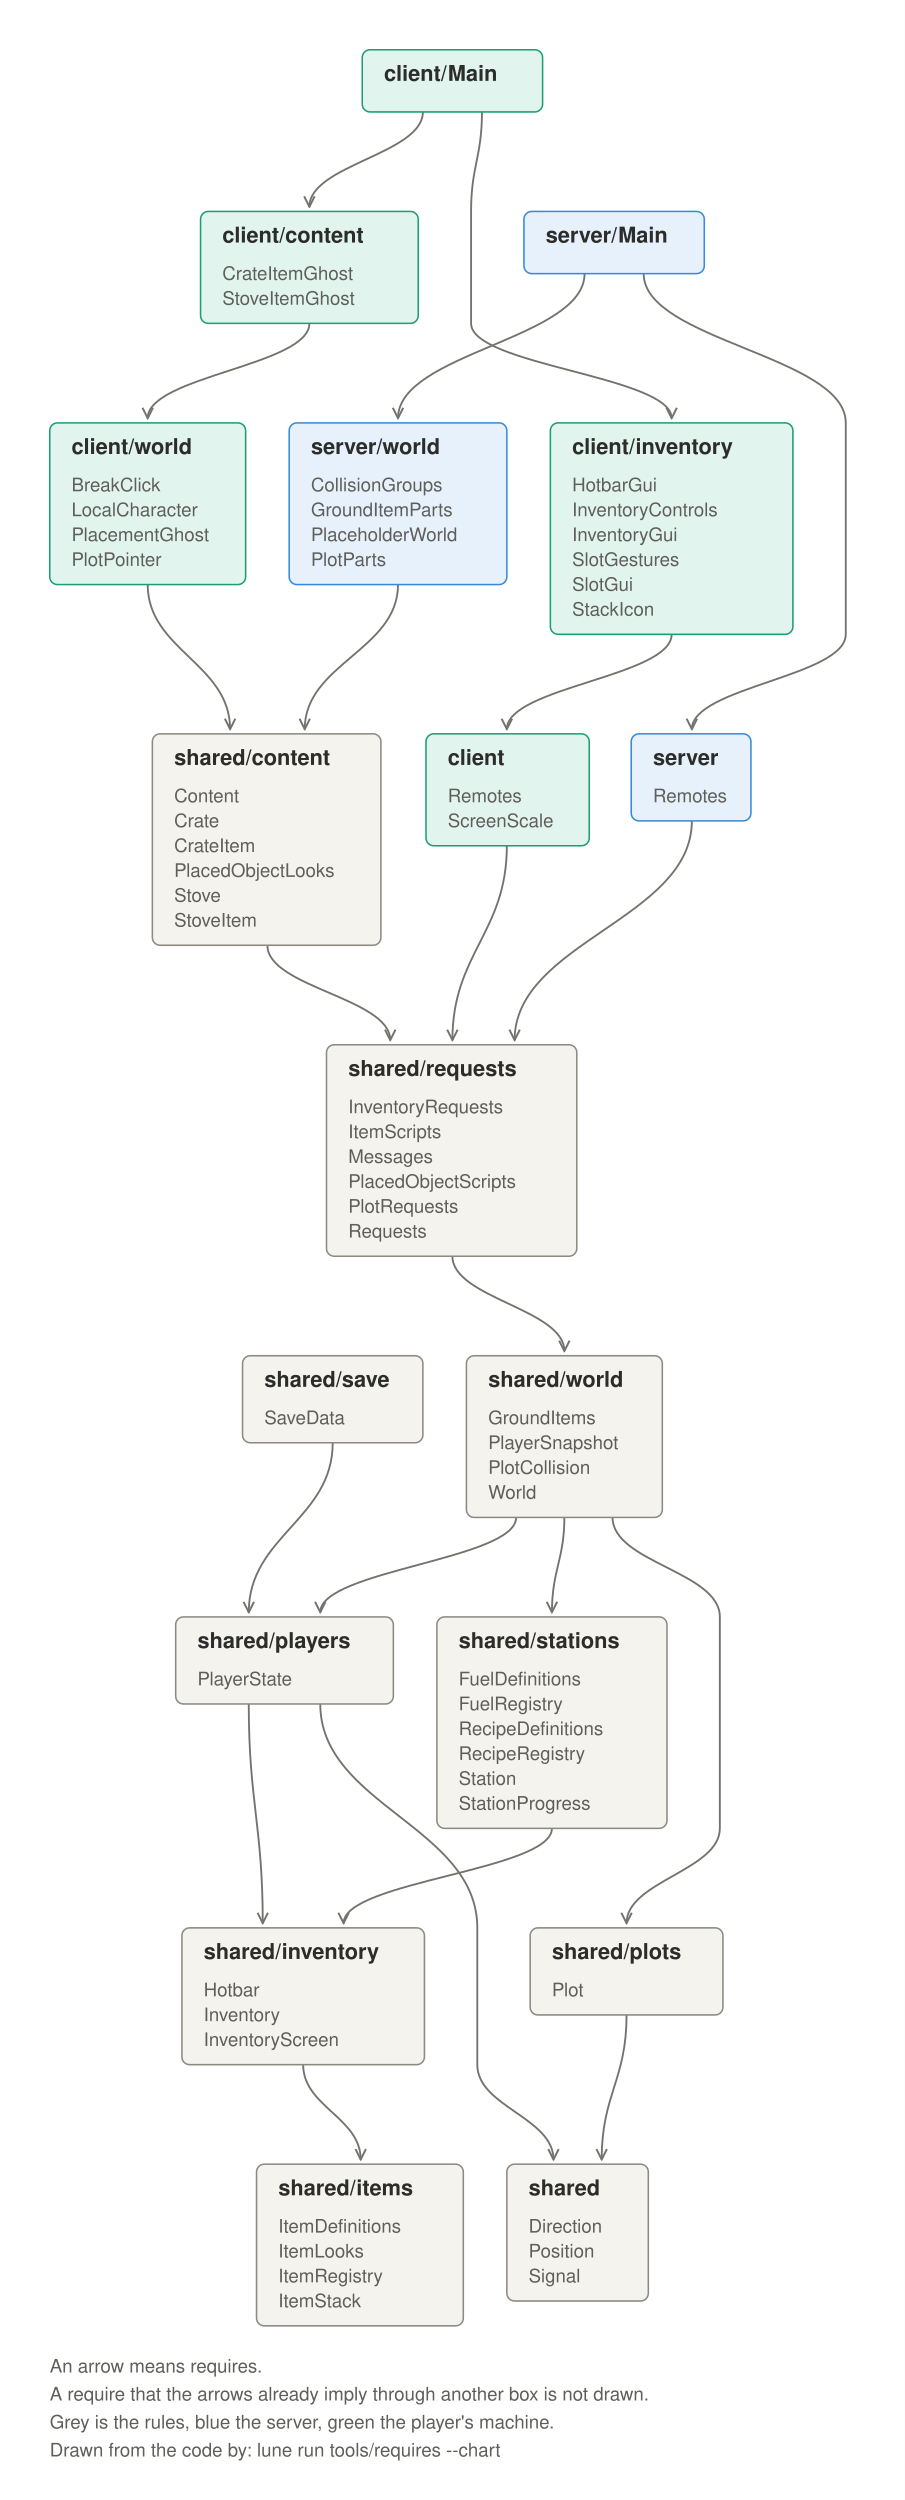
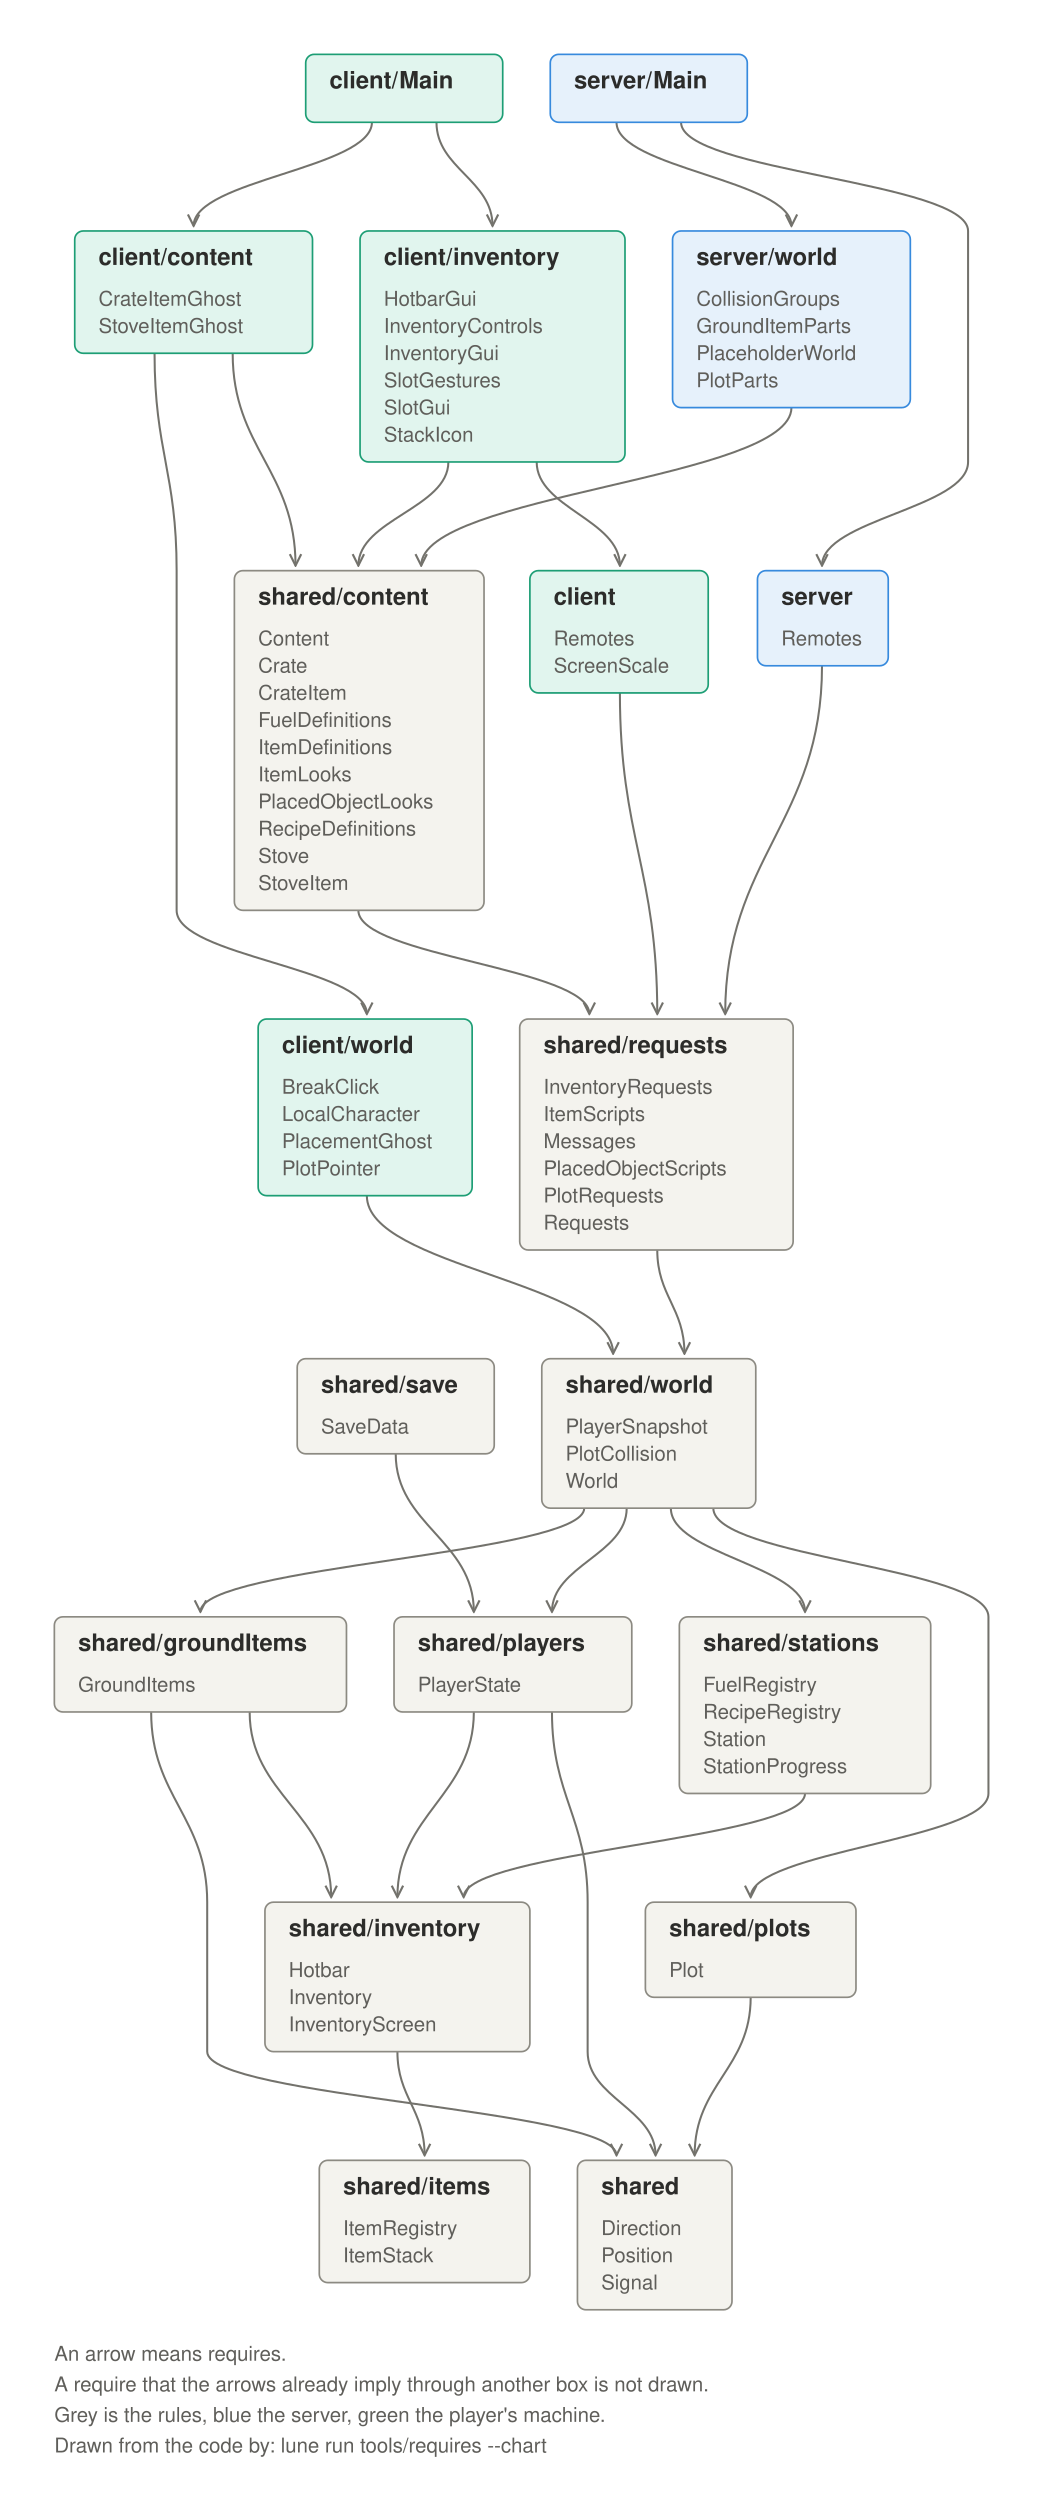
- <svg xmlns="http://www.w3.org/2000/svg" viewBox="0 0 582 1608" width="582" height="1608" font-family="Segoe UI, Helvetica, Arial, sans-serif">
+ <svg xmlns="http://www.w3.org/2000/svg" viewBox="0 0 620 1472" width="620" height="1472" font-family="Segoe UI, Helvetica, Arial, sans-serif">
  <defs>
    <marker id="arrow" viewBox="0 0 10 10" refX="9" refY="5" markerWidth="7" markerHeight="7" orient="auto">
      <path d="M1 1L9 5L1 9" fill="none" stroke="#73726c" stroke-width="1.5" />
    </marker>
  </defs>
-   <rect width="582" height="1608" fill="#ffffff" />
-   <path d="M326 544 C326 600 291 613 291 669" fill="none" stroke="#73726c" stroke-width="1.2" marker-end="url(#arrow)" />
-   <path d="M272 72 C272 99 199 106 199 133" fill="none" stroke="#73726c" stroke-width="1.2" marker-end="url(#arrow)" />
-   <path d="M310 72 C310 101 303 107 303 136 L303 208 C303 235 432 242 432 269" fill="none" stroke="#73726c" stroke-width="1.2" marker-end="url(#arrow)" />
-   <path d="M199 208 C199 235 95 242 95 269" fill="none" stroke="#73726c" stroke-width="1.2" marker-end="url(#arrow)" />
-   <path d="M432 408 C432 435 326 442 326 469" fill="none" stroke="#73726c" stroke-width="1.2" marker-end="url(#arrow)" />
-   <path d="M95 376 C95 418 148 427 148 469" fill="none" stroke="#73726c" stroke-width="1.2" marker-end="url(#arrow)" />
-   <path d="M445 528 C445 591 331 606 331 669" fill="none" stroke="#73726c" stroke-width="1.2" marker-end="url(#arrow)" />
-   <path d="M414 176 C414 219 544 229 544 272 L544 408 C544 435 445 442 445 469" fill="none" stroke="#73726c" stroke-width="1.2" marker-end="url(#arrow)" />
-   <path d="M376 176 C376 218 256 227 256 269" fill="none" stroke="#73726c" stroke-width="1.2" marker-end="url(#arrow)" />
-   <path d="M256 376 C256 418 196 427 196 469" fill="none" stroke="#73726c" stroke-width="1.2" marker-end="url(#arrow)" />
-   <path d="M172 608 C172 635 251 642 251 669" fill="none" stroke="#73726c" stroke-width="1.2" marker-end="url(#arrow)" />
-   <path d="M195 1328 C195 1355 232 1362 232 1389" fill="none" stroke="#73726c" stroke-width="1.2" marker-end="url(#arrow)" />
-   <path d="M206 1096 C206 1161 307 1175 307 1240 L307 1328 C307 1355 356 1362 356 1389" fill="none" stroke="#73726c" stroke-width="1.2" marker-end="url(#arrow)" />
-   <path d="M160 1096 C160 1159 169 1174 169 1237" fill="none" stroke="#73726c" stroke-width="1.2" marker-end="url(#arrow)" />
-   <path d="M403 1296 C403 1338 387 1347 387 1389" fill="none" stroke="#73726c" stroke-width="1.2" marker-end="url(#arrow)" />
-   <path d="M291 808 C291 835 363 842 363 869" fill="none" stroke="#73726c" stroke-width="1.2" marker-end="url(#arrow)" />
-   <path d="M214 928 C214 977 160 988 160 1037" fill="none" stroke="#73726c" stroke-width="1.2" marker-end="url(#arrow)" />
-   <path d="M355 1176 C355 1203 221 1210 221 1237" fill="none" stroke="#73726c" stroke-width="1.2" marker-end="url(#arrow)" />
-   <path d="M332 976 C332 1003 206 1010 206 1037" fill="none" stroke="#73726c" stroke-width="1.2" marker-end="url(#arrow)" />
-   <path d="M394 976 C394 1005 463 1011 463 1040 L463 1176 C463 1203 403 1210 403 1237" fill="none" stroke="#73726c" stroke-width="1.2" marker-end="url(#arrow)" />
-   <path d="M363 976 C363 1003 355 1010 355 1037" fill="none" stroke="#73726c" stroke-width="1.2" marker-end="url(#arrow)" />
-   <rect x="274" y="472" width="105" height="72" rx="5" fill="#e1f5ee" stroke="#1d9e75" />
-   <text x="288" y="492" font-size="14" font-weight="600" fill="#2c2c2a">client</text>
-   <text x="288" y="516" font-size="12" fill="#5f5e5a">Remotes</text>
-   <text x="288" y="532" font-size="12" fill="#5f5e5a">ScreenScale</text>
-   <rect x="233" y="32" width="116" height="40" rx="5" fill="#e1f5ee" stroke="#1d9e75" />
-   <text x="247" y="52" font-size="14" font-weight="600" fill="#2c2c2a">client/Main</text>
-   <rect x="129" y="136" width="140" height="72" rx="5" fill="#e1f5ee" stroke="#1d9e75" />
-   <text x="143" y="156" font-size="14" font-weight="600" fill="#2c2c2a">client/content</text>
-   <text x="143" y="180" font-size="12" fill="#5f5e5a">CrateItemGhost</text>
-   <text x="143" y="196" font-size="12" fill="#5f5e5a">StoveItemGhost</text>
-   <rect x="354" y="272" width="156" height="136" rx="5" fill="#e1f5ee" stroke="#1d9e75" />
-   <text x="368" y="292" font-size="14" font-weight="600" fill="#2c2c2a">client/inventory</text>
-   <text x="368" y="316" font-size="12" fill="#5f5e5a">HotbarGui</text>
-   <text x="368" y="332" font-size="12" fill="#5f5e5a">InventoryControls</text>
-   <text x="368" y="348" font-size="12" fill="#5f5e5a">InventoryGui</text>
-   <text x="368" y="364" font-size="12" fill="#5f5e5a">SlotGestures</text>
-   <text x="368" y="380" font-size="12" fill="#5f5e5a">SlotGui</text>
-   <text x="368" y="396" font-size="12" fill="#5f5e5a">StackIcon</text>
-   <rect x="32" y="272" width="126" height="104" rx="5" fill="#e1f5ee" stroke="#1d9e75" />
-   <text x="46" y="292" font-size="14" font-weight="600" fill="#2c2c2a">client/world</text>
-   <text x="46" y="316" font-size="12" fill="#5f5e5a">BreakClick</text>
-   <text x="46" y="332" font-size="12" fill="#5f5e5a">LocalCharacter</text>
-   <text x="46" y="348" font-size="12" fill="#5f5e5a">PlacementGhost</text>
-   <text x="46" y="364" font-size="12" fill="#5f5e5a">PlotPointer</text>
-   <rect x="406" y="472" width="77" height="56" rx="5" fill="#e6f1fb" stroke="#378add" />
-   <text x="420" y="492" font-size="14" font-weight="600" fill="#2c2c2a">server</text>
-   <text x="420" y="516" font-size="12" fill="#5f5e5a">Remotes</text>
-   <rect x="337" y="136" width="116" height="40" rx="5" fill="#e6f1fb" stroke="#378add" />
-   <text x="351" y="156" font-size="14" font-weight="600" fill="#2c2c2a">server/Main</text>
-   <rect x="186" y="272" width="140" height="104" rx="5" fill="#e6f1fb" stroke="#378add" />
-   <text x="200" y="292" font-size="14" font-weight="600" fill="#2c2c2a">server/world</text>
-   <text x="200" y="316" font-size="12" fill="#5f5e5a">CollisionGroups</text>
-   <text x="200" y="332" font-size="12" fill="#5f5e5a">GroundItemParts</text>
-   <text x="200" y="348" font-size="12" fill="#5f5e5a">PlaceholderWorld</text>
-   <text x="200" y="364" font-size="12" fill="#5f5e5a">PlotParts</text>
-   <rect x="326" y="1392" width="91" height="88" rx="5" fill="#f4f3ee" stroke="#8c8a82" />
-   <text x="340" y="1412" font-size="14" font-weight="600" fill="#2c2c2a">shared</text>
-   <text x="340" y="1436" font-size="12" fill="#5f5e5a">Direction</text>
-   <text x="340" y="1452" font-size="12" fill="#5f5e5a">Position</text>
-   <text x="340" y="1468" font-size="12" fill="#5f5e5a">Signal</text>
-   <rect x="98" y="472" width="147" height="136" rx="5" fill="#f4f3ee" stroke="#8c8a82" />
-   <text x="112" y="492" font-size="14" font-weight="600" fill="#2c2c2a">shared/content</text>
-   <text x="112" y="516" font-size="12" fill="#5f5e5a">Content</text>
-   <text x="112" y="532" font-size="12" fill="#5f5e5a">Crate</text>
-   <text x="112" y="548" font-size="12" fill="#5f5e5a">CrateItem</text>
-   <text x="112" y="564" font-size="12" fill="#5f5e5a">PlacedObjectLooks</text>
-   <text x="112" y="580" font-size="12" fill="#5f5e5a">Stove</text>
-   <text x="112" y="596" font-size="12" fill="#5f5e5a">StoveItem</text>
-   <rect x="117" y="1240" width="156" height="88" rx="5" fill="#f4f3ee" stroke="#8c8a82" />
-   <text x="131" y="1260" font-size="14" font-weight="600" fill="#2c2c2a">shared/inventory</text>
-   <text x="131" y="1284" font-size="12" fill="#5f5e5a">Hotbar</text>
-   <text x="131" y="1300" font-size="12" fill="#5f5e5a">Inventory</text>
-   <text x="131" y="1316" font-size="12" fill="#5f5e5a">InventoryScreen</text>
-   <rect x="165" y="1392" width="133" height="104" rx="5" fill="#f4f3ee" stroke="#8c8a82" />
-   <text x="179" y="1412" font-size="14" font-weight="600" fill="#2c2c2a">shared/items</text>
-   <text x="179" y="1436" font-size="12" fill="#5f5e5a">ItemDefinitions</text>
-   <text x="179" y="1452" font-size="12" fill="#5f5e5a">ItemLooks</text>
-   <text x="179" y="1468" font-size="12" fill="#5f5e5a">ItemRegistry</text>
-   <text x="179" y="1484" font-size="12" fill="#5f5e5a">ItemStack</text>
-   <rect x="113" y="1040" width="140" height="56" rx="5" fill="#f4f3ee" stroke="#8c8a82" />
-   <text x="127" y="1060" font-size="14" font-weight="600" fill="#2c2c2a">shared/players</text>
-   <text x="127" y="1084" font-size="12" fill="#5f5e5a">PlayerState</text>
-   <rect x="341" y="1240" width="124" height="56" rx="5" fill="#f4f3ee" stroke="#8c8a82" />
-   <text x="355" y="1260" font-size="14" font-weight="600" fill="#2c2c2a">shared/plots</text>
-   <text x="355" y="1284" font-size="12" fill="#5f5e5a">Plot</text>
-   <rect x="210" y="672" width="161" height="136" rx="5" fill="#f4f3ee" stroke="#8c8a82" />
-   <text x="224" y="692" font-size="14" font-weight="600" fill="#2c2c2a">shared/requests</text>
-   <text x="224" y="716" font-size="12" fill="#5f5e5a">InventoryRequests</text>
-   <text x="224" y="732" font-size="12" fill="#5f5e5a">ItemScripts</text>
-   <text x="224" y="748" font-size="12" fill="#5f5e5a">Messages</text>
-   <text x="224" y="764" font-size="12" fill="#5f5e5a">PlacedObjectScripts</text>
-   <text x="224" y="780" font-size="12" fill="#5f5e5a">PlotRequests</text>
-   <text x="224" y="796" font-size="12" fill="#5f5e5a">Requests</text>
-   <rect x="156" y="872" width="116" height="56" rx="5" fill="#f4f3ee" stroke="#8c8a82" />
-   <text x="170" y="892" font-size="14" font-weight="600" fill="#2c2c2a">shared/save</text>
-   <text x="170" y="916" font-size="12" fill="#5f5e5a">SaveData</text>
-   <rect x="281" y="1040" width="148" height="136" rx="5" fill="#f4f3ee" stroke="#8c8a82" />
-   <text x="295" y="1060" font-size="14" font-weight="600" fill="#2c2c2a">shared/stations</text>
-   <text x="295" y="1084" font-size="12" fill="#5f5e5a">FuelDefinitions</text>
-   <text x="295" y="1100" font-size="12" fill="#5f5e5a">FuelRegistry</text>
-   <text x="295" y="1116" font-size="12" fill="#5f5e5a">RecipeDefinitions</text>
-   <text x="295" y="1132" font-size="12" fill="#5f5e5a">RecipeRegistry</text>
-   <text x="295" y="1148" font-size="12" fill="#5f5e5a">Station</text>
-   <text x="295" y="1164" font-size="12" fill="#5f5e5a">StationProgress</text>
-   <rect x="300" y="872" width="126" height="104" rx="5" fill="#f4f3ee" stroke="#8c8a82" />
-   <text x="314" y="892" font-size="14" font-weight="600" fill="#2c2c2a">shared/world</text>
-   <text x="314" y="916" font-size="12" fill="#5f5e5a">GroundItems</text>
-   <text x="314" y="932" font-size="12" fill="#5f5e5a">PlayerSnapshot</text>
-   <text x="314" y="948" font-size="12" fill="#5f5e5a">PlotCollision</text>
-   <text x="314" y="964" font-size="12" fill="#5f5e5a">World</text>
-   <text x="32" y="1526" font-size="12" fill="#5f5e5a">An arrow means requires.</text>
-   <text x="32" y="1544" font-size="12" fill="#5f5e5a">A require that the arrows already imply through another box is not drawn.</text>
-   <text x="32" y="1562" font-size="12" fill="#5f5e5a">Grey is the rules, blue the server, green the player's machine.</text>
-   <text x="32" y="1580" font-size="12" fill="#5f5e5a">Drawn from the code by: lune run tools/requires --chart</text>
+   <rect width="620" height="1472" fill="#ffffff" />
+   <path d="M365 408 C365 493 387 512 387 597" fill="none" stroke="#73726c" stroke-width="1.2" marker-end="url(#arrow)" />
+   <path d="M219 72 C219 99 114 106 114 133" fill="none" stroke="#73726c" stroke-width="1.2" marker-end="url(#arrow)" />
+   <path d="M257 72 C257 99 290 106 290 133" fill="none" stroke="#73726c" stroke-width="1.2" marker-end="url(#arrow)" />
+   <path d="M91 208 C91 266 104 278 104 336 L104 536 C104 563 216 570 216 597" fill="none" stroke="#73726c" stroke-width="1.2" marker-end="url(#arrow)" />
+   <path d="M137 208 C137 264 174 277 174 333" fill="none" stroke="#73726c" stroke-width="1.2" marker-end="url(#arrow)" />
+   <path d="M316 272 C316 299 365 306 365 333" fill="none" stroke="#73726c" stroke-width="1.2" marker-end="url(#arrow)" />
+   <path d="M264 272 C264 299 211 306 211 333" fill="none" stroke="#73726c" stroke-width="1.2" marker-end="url(#arrow)" />
+   <path d="M216 704 C216 746 361 755 361 797" fill="none" stroke="#73726c" stroke-width="1.2" marker-end="url(#arrow)" />
+   <path d="M484 392 C484 484 427 505 427 597" fill="none" stroke="#73726c" stroke-width="1.2" marker-end="url(#arrow)" />
+   <path d="M401 72 C401 101 570 107 570 136 L570 272 C570 299 484 306 484 333" fill="none" stroke="#73726c" stroke-width="1.2" marker-end="url(#arrow)" />
+   <path d="M363 72 C363 99 466 106 466 133" fill="none" stroke="#73726c" stroke-width="1.2" marker-end="url(#arrow)" />
+   <path d="M466 240 C466 282 248 291 248 333" fill="none" stroke="#73726c" stroke-width="1.2" marker-end="url(#arrow)" />
+   <path d="M211 536 C211 563 347 570 347 597" fill="none" stroke="#73726c" stroke-width="1.2" marker-end="url(#arrow)" />
+   <path d="M89 1008 C89 1058 122 1070 122 1120 L122 1208 C122 1235 363 1242 363 1269" fill="none" stroke="#73726c" stroke-width="1.2" marker-end="url(#arrow)" />
+   <path d="M147 1008 C147 1057 195 1068 195 1117" fill="none" stroke="#73726c" stroke-width="1.2" marker-end="url(#arrow)" />
+   <path d="M234 1208 C234 1235 250 1242 250 1269" fill="none" stroke="#73726c" stroke-width="1.2" marker-end="url(#arrow)" />
+   <path d="M325 1008 C325 1058 346 1070 346 1120 L346 1208 C346 1235 386 1242 386 1269" fill="none" stroke="#73726c" stroke-width="1.2" marker-end="url(#arrow)" />
+   <path d="M279 1008 C279 1057 234 1068 234 1117" fill="none" stroke="#73726c" stroke-width="1.2" marker-end="url(#arrow)" />
+   <path d="M442 1176 C442 1218 409 1227 409 1269" fill="none" stroke="#73726c" stroke-width="1.2" marker-end="url(#arrow)" />
+   <path d="M387 736 C387 763 403 770 403 797" fill="none" stroke="#73726c" stroke-width="1.2" marker-end="url(#arrow)" />
+   <path d="M233 856 C233 898 279 907 279 949" fill="none" stroke="#73726c" stroke-width="1.2" marker-end="url(#arrow)" />
+   <path d="M474 1056 C474 1083 273 1090 273 1117" fill="none" stroke="#73726c" stroke-width="1.2" marker-end="url(#arrow)" />
+   <path d="M344 888 C344 915 118 922 118 949" fill="none" stroke="#73726c" stroke-width="1.2" marker-end="url(#arrow)" />
+   <path d="M369 888 C369 915 325 922 325 949" fill="none" stroke="#73726c" stroke-width="1.2" marker-end="url(#arrow)" />
+   <path d="M420 888 C420 917 582 923 582 952 L582 1056 C582 1083 442 1090 442 1117" fill="none" stroke="#73726c" stroke-width="1.2" marker-end="url(#arrow)" />
+   <path d="M395 888 C395 915 474 922 474 949" fill="none" stroke="#73726c" stroke-width="1.2" marker-end="url(#arrow)" />
+   <rect x="312" y="336" width="105" height="72" rx="5" fill="#e1f5ee" stroke="#1d9e75" />
+   <text x="326" y="356" font-size="14" font-weight="600" fill="#2c2c2a">client</text>
+   <text x="326" y="380" font-size="12" fill="#5f5e5a">Remotes</text>
+   <text x="326" y="396" font-size="12" fill="#5f5e5a">ScreenScale</text>
+   <rect x="180" y="32" width="116" height="40" rx="5" fill="#e1f5ee" stroke="#1d9e75" />
+   <text x="194" y="52" font-size="14" font-weight="600" fill="#2c2c2a">client/Main</text>
+   <rect x="44" y="136" width="140" height="72" rx="5" fill="#e1f5ee" stroke="#1d9e75" />
+   <text x="58" y="156" font-size="14" font-weight="600" fill="#2c2c2a">client/content</text>
+   <text x="58" y="180" font-size="12" fill="#5f5e5a">CrateItemGhost</text>
+   <text x="58" y="196" font-size="12" fill="#5f5e5a">StoveItemGhost</text>
+   <rect x="212" y="136" width="156" height="136" rx="5" fill="#e1f5ee" stroke="#1d9e75" />
+   <text x="226" y="156" font-size="14" font-weight="600" fill="#2c2c2a">client/inventory</text>
+   <text x="226" y="180" font-size="12" fill="#5f5e5a">HotbarGui</text>
+   <text x="226" y="196" font-size="12" fill="#5f5e5a">InventoryControls</text>
+   <text x="226" y="212" font-size="12" fill="#5f5e5a">InventoryGui</text>
+   <text x="226" y="228" font-size="12" fill="#5f5e5a">SlotGestures</text>
+   <text x="226" y="244" font-size="12" fill="#5f5e5a">SlotGui</text>
+   <text x="226" y="260" font-size="12" fill="#5f5e5a">StackIcon</text>
+   <rect x="152" y="600" width="126" height="104" rx="5" fill="#e1f5ee" stroke="#1d9e75" />
+   <text x="166" y="620" font-size="14" font-weight="600" fill="#2c2c2a">client/world</text>
+   <text x="166" y="644" font-size="12" fill="#5f5e5a">BreakClick</text>
+   <text x="166" y="660" font-size="12" fill="#5f5e5a">LocalCharacter</text>
+   <text x="166" y="676" font-size="12" fill="#5f5e5a">PlacementGhost</text>
+   <text x="166" y="692" font-size="12" fill="#5f5e5a">PlotPointer</text>
+   <rect x="446" y="336" width="77" height="56" rx="5" fill="#e6f1fb" stroke="#378add" />
+   <text x="460" y="356" font-size="14" font-weight="600" fill="#2c2c2a">server</text>
+   <text x="460" y="380" font-size="12" fill="#5f5e5a">Remotes</text>
+   <rect x="324" y="32" width="116" height="40" rx="5" fill="#e6f1fb" stroke="#378add" />
+   <text x="338" y="52" font-size="14" font-weight="600" fill="#2c2c2a">server/Main</text>
+   <rect x="396" y="136" width="140" height="104" rx="5" fill="#e6f1fb" stroke="#378add" />
+   <text x="410" y="156" font-size="14" font-weight="600" fill="#2c2c2a">server/world</text>
+   <text x="410" y="180" font-size="12" fill="#5f5e5a">CollisionGroups</text>
+   <text x="410" y="196" font-size="12" fill="#5f5e5a">GroundItemParts</text>
+   <text x="410" y="212" font-size="12" fill="#5f5e5a">PlaceholderWorld</text>
+   <text x="410" y="228" font-size="12" fill="#5f5e5a">PlotParts</text>
+   <rect x="340" y="1272" width="91" height="88" rx="5" fill="#f4f3ee" stroke="#8c8a82" />
+   <text x="354" y="1292" font-size="14" font-weight="600" fill="#2c2c2a">shared</text>
+   <text x="354" y="1316" font-size="12" fill="#5f5e5a">Direction</text>
+   <text x="354" y="1332" font-size="12" fill="#5f5e5a">Position</text>
+   <text x="354" y="1348" font-size="12" fill="#5f5e5a">Signal</text>
+   <rect x="138" y="336" width="147" height="200" rx="5" fill="#f4f3ee" stroke="#8c8a82" />
+   <text x="152" y="356" font-size="14" font-weight="600" fill="#2c2c2a">shared/content</text>
+   <text x="152" y="380" font-size="12" fill="#5f5e5a">Content</text>
+   <text x="152" y="396" font-size="12" fill="#5f5e5a">Crate</text>
+   <text x="152" y="412" font-size="12" fill="#5f5e5a">CrateItem</text>
+   <text x="152" y="428" font-size="12" fill="#5f5e5a">FuelDefinitions</text>
+   <text x="152" y="444" font-size="12" fill="#5f5e5a">ItemDefinitions</text>
+   <text x="152" y="460" font-size="12" fill="#5f5e5a">ItemLooks</text>
+   <text x="152" y="476" font-size="12" fill="#5f5e5a">PlacedObjectLooks</text>
+   <text x="152" y="492" font-size="12" fill="#5f5e5a">RecipeDefinitions</text>
+   <text x="152" y="508" font-size="12" fill="#5f5e5a">Stove</text>
+   <text x="152" y="524" font-size="12" fill="#5f5e5a">StoveItem</text>
+   <rect x="32" y="952" width="172" height="56" rx="5" fill="#f4f3ee" stroke="#8c8a82" />
+   <text x="46" y="972" font-size="14" font-weight="600" fill="#2c2c2a">shared/groundItems</text>
+   <text x="46" y="996" font-size="12" fill="#5f5e5a">GroundItems</text>
+   <rect x="156" y="1120" width="156" height="88" rx="5" fill="#f4f3ee" stroke="#8c8a82" />
+   <text x="170" y="1140" font-size="14" font-weight="600" fill="#2c2c2a">shared/inventory</text>
+   <text x="170" y="1164" font-size="12" fill="#5f5e5a">Hotbar</text>
+   <text x="170" y="1180" font-size="12" fill="#5f5e5a">Inventory</text>
+   <text x="170" y="1196" font-size="12" fill="#5f5e5a">InventoryScreen</text>
+   <rect x="188" y="1272" width="124" height="72" rx="5" fill="#f4f3ee" stroke="#8c8a82" />
+   <text x="202" y="1292" font-size="14" font-weight="600" fill="#2c2c2a">shared/items</text>
+   <text x="202" y="1316" font-size="12" fill="#5f5e5a">ItemRegistry</text>
+   <text x="202" y="1332" font-size="12" fill="#5f5e5a">ItemStack</text>
+   <rect x="232" y="952" width="140" height="56" rx="5" fill="#f4f3ee" stroke="#8c8a82" />
+   <text x="246" y="972" font-size="14" font-weight="600" fill="#2c2c2a">shared/players</text>
+   <text x="246" y="996" font-size="12" fill="#5f5e5a">PlayerState</text>
+   <rect x="380" y="1120" width="124" height="56" rx="5" fill="#f4f3ee" stroke="#8c8a82" />
+   <text x="394" y="1140" font-size="14" font-weight="600" fill="#2c2c2a">shared/plots</text>
+   <text x="394" y="1164" font-size="12" fill="#5f5e5a">Plot</text>
+   <rect x="306" y="600" width="161" height="136" rx="5" fill="#f4f3ee" stroke="#8c8a82" />
+   <text x="320" y="620" font-size="14" font-weight="600" fill="#2c2c2a">shared/requests</text>
+   <text x="320" y="644" font-size="12" fill="#5f5e5a">InventoryRequests</text>
+   <text x="320" y="660" font-size="12" fill="#5f5e5a">ItemScripts</text>
+   <text x="320" y="676" font-size="12" fill="#5f5e5a">Messages</text>
+   <text x="320" y="692" font-size="12" fill="#5f5e5a">PlacedObjectScripts</text>
+   <text x="320" y="708" font-size="12" fill="#5f5e5a">PlotRequests</text>
+   <text x="320" y="724" font-size="12" fill="#5f5e5a">Requests</text>
+   <rect x="175" y="800" width="116" height="56" rx="5" fill="#f4f3ee" stroke="#8c8a82" />
+   <text x="189" y="820" font-size="14" font-weight="600" fill="#2c2c2a">shared/save</text>
+   <text x="189" y="844" font-size="12" fill="#5f5e5a">SaveData</text>
+   <rect x="400" y="952" width="148" height="104" rx="5" fill="#f4f3ee" stroke="#8c8a82" />
+   <text x="414" y="972" font-size="14" font-weight="600" fill="#2c2c2a">shared/stations</text>
+   <text x="414" y="996" font-size="12" fill="#5f5e5a">FuelRegistry</text>
+   <text x="414" y="1012" font-size="12" fill="#5f5e5a">RecipeRegistry</text>
+   <text x="414" y="1028" font-size="12" fill="#5f5e5a">Station</text>
+   <text x="414" y="1044" font-size="12" fill="#5f5e5a">StationProgress</text>
+   <rect x="319" y="800" width="126" height="88" rx="5" fill="#f4f3ee" stroke="#8c8a82" />
+   <text x="333" y="820" font-size="14" font-weight="600" fill="#2c2c2a">shared/world</text>
+   <text x="333" y="844" font-size="12" fill="#5f5e5a">PlayerSnapshot</text>
+   <text x="333" y="860" font-size="12" fill="#5f5e5a">PlotCollision</text>
+   <text x="333" y="876" font-size="12" fill="#5f5e5a">World</text>
+   <text x="32" y="1390" font-size="12" fill="#5f5e5a">An arrow means requires.</text>
+   <text x="32" y="1408" font-size="12" fill="#5f5e5a">A require that the arrows already imply through another box is not drawn.</text>
+   <text x="32" y="1426" font-size="12" fill="#5f5e5a">Grey is the rules, blue the server, green the player's machine.</text>
+   <text x="32" y="1444" font-size="12" fill="#5f5e5a">Drawn from the code by: lune run tools/requires --chart</text>
</svg>
